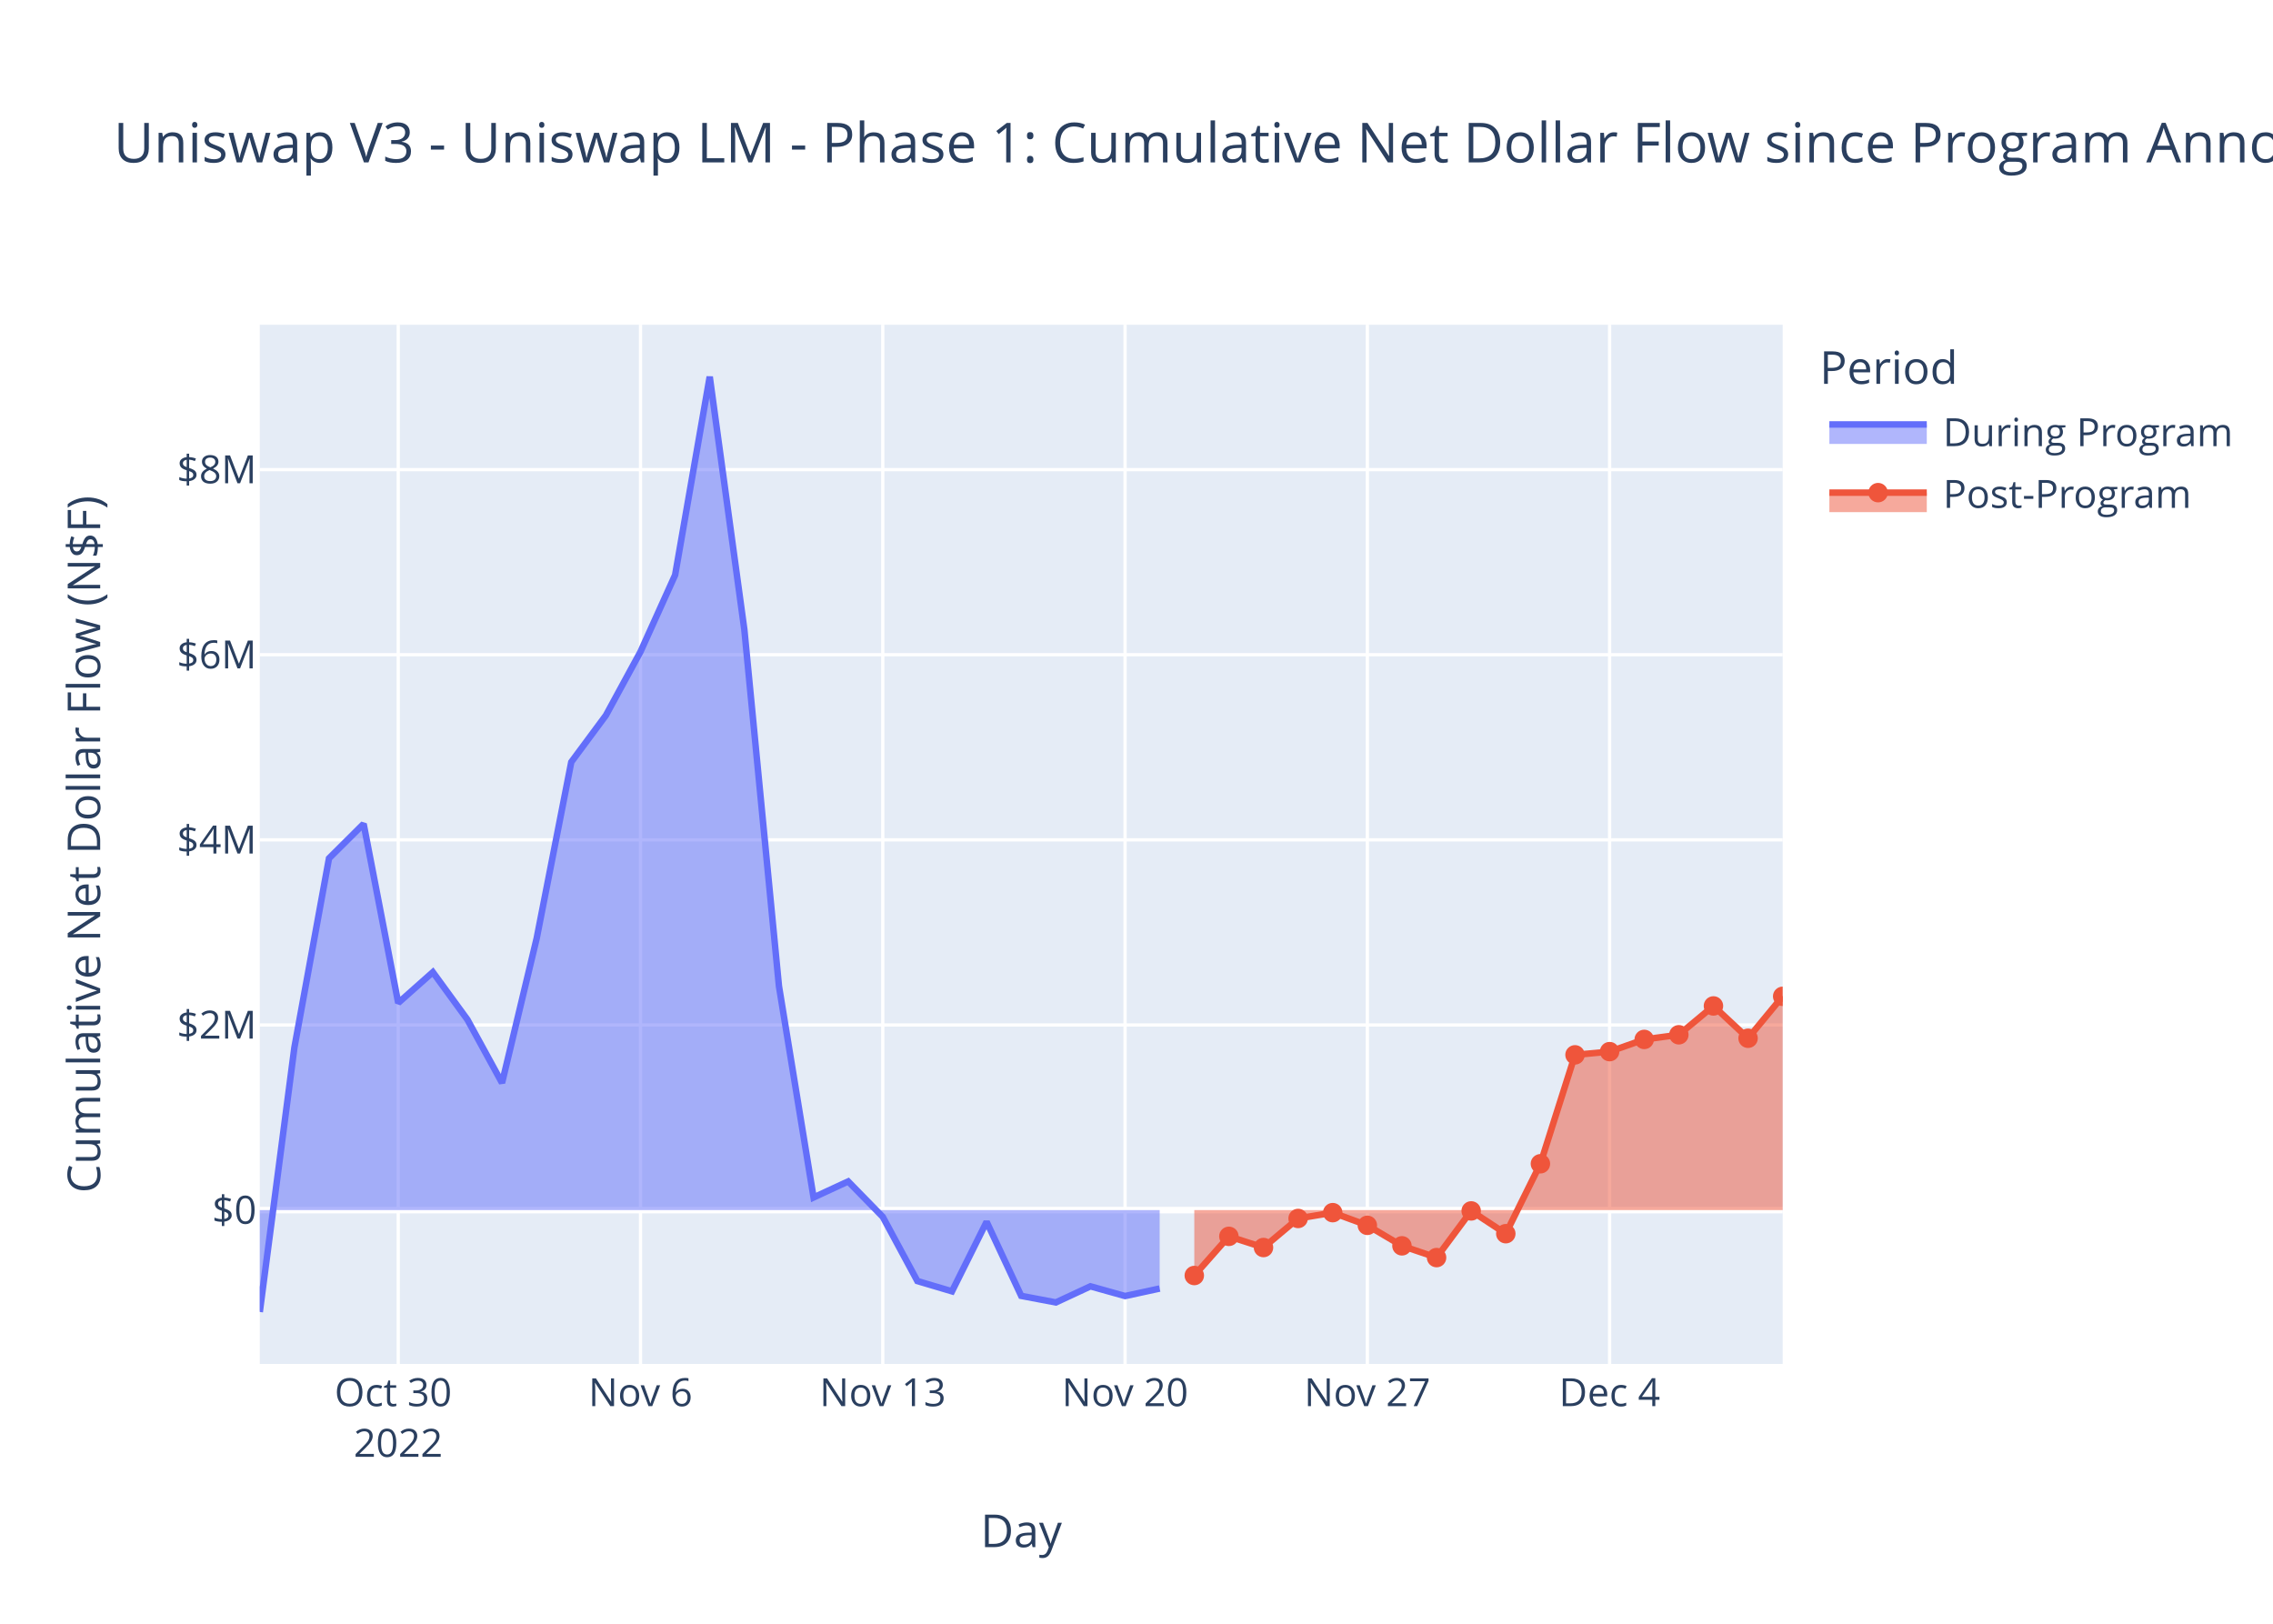
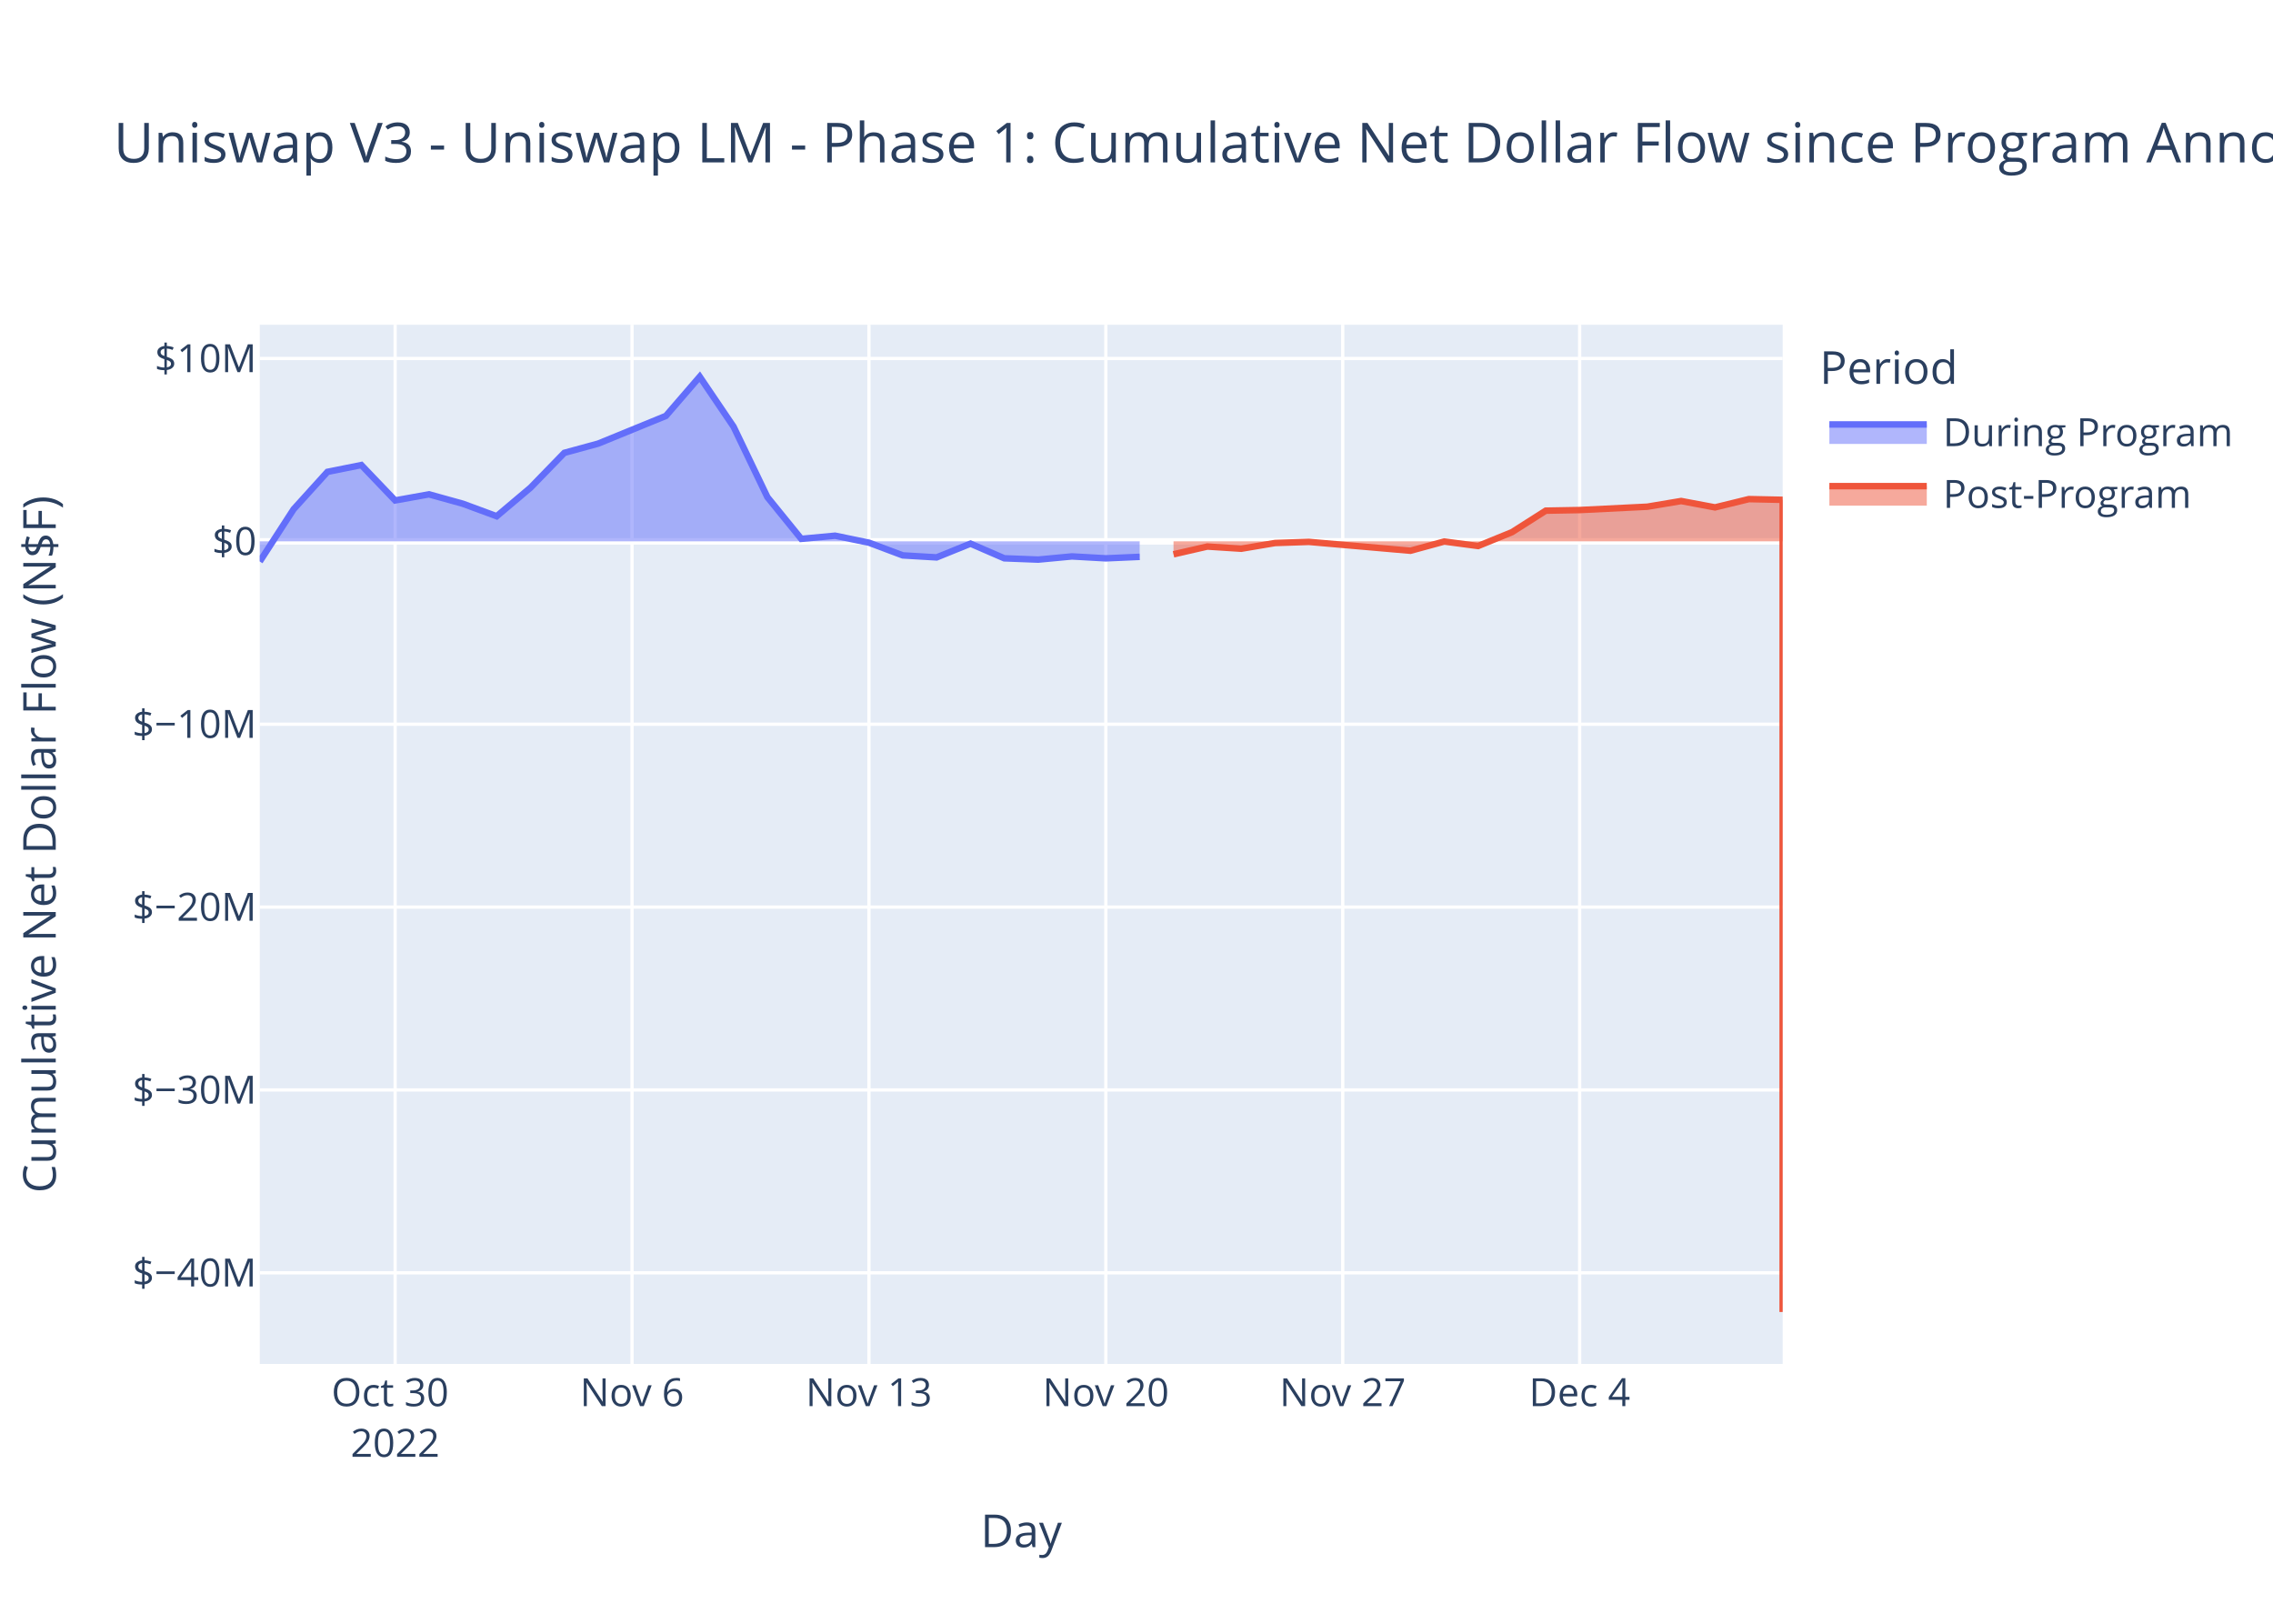
<svg xmlns="http://www.w3.org/2000/svg" class="main-svg" width="700" height="500" style="" viewBox="0 0 700 500">
  <rect x="0" y="0" width="700" height="500" style="fill: rgb(255, 255, 255); fill-opacity: 1;" />
-   <defs id="defs-eb442c">
+   <defs id="defs-b2402b">
    <g class="clips">
-       <clipPath id="clipeb442cxyplot" class="plotclip">
+       <clipPath id="clipb2402bxyplot" class="plotclip">
        <rect width="469" height="320" />
      </clipPath>
-       <clipPath class="axesclip" id="clipeb442cx">
+       <clipPath class="axesclip" id="clipb2402bx">
        <rect x="80" y="0" width="469" height="500" />
      </clipPath>
-       <clipPath class="axesclip" id="clipeb442cy">
+       <clipPath class="axesclip" id="clipb2402by">
        <rect x="0" y="100" width="700" height="320" />
      </clipPath>
-       <clipPath class="axesclip" id="clipeb442cxy">
+       <clipPath class="axesclip" id="clipb2402bxy">
        <rect x="80" y="100" width="469" height="320" />
      </clipPath>
    </g>
    <g class="gradients" />
    <g class="patterns" />
  </defs>
  <g class="bglayer">
    <rect class="bg" x="80" y="100" width="469" height="320" style="fill: rgb(229, 236, 246); fill-opacity: 1; stroke-width: 0;" />
  </g>
  <g class="layer-below">
    <g class="imagelayer" />
    <g class="shapelayer" />
  </g>
  <g class="cartesianlayer">
    <g class="subplot xy">
      <g class="layer-subplot">
        <g class="shapelayer" />
        <g class="imagelayer" />
      </g>
      <g class="minor-gridlayer">
        <g class="x" />
        <g class="y" />
      </g>
      <g class="gridlayer">
        <g class="x">
-           <path class="xgrid crisp" transform="translate(122.64,0)" d="M0,100v320" style="stroke: rgb(255, 255, 255); stroke-opacity: 1; stroke-width: 1px;" />
-           <path class="xgrid crisp" transform="translate(197.25,0)" d="M0,100v320" style="stroke: rgb(255, 255, 255); stroke-opacity: 1; stroke-width: 1px;" />
-           <path class="xgrid crisp" transform="translate(271.86,0)" d="M0,100v320" style="stroke: rgb(255, 255, 255); stroke-opacity: 1; stroke-width: 1px;" />
-           <path class="xgrid crisp" transform="translate(346.48,0)" d="M0,100v320" style="stroke: rgb(255, 255, 255); stroke-opacity: 1; stroke-width: 1px;" />
-           <path class="xgrid crisp" transform="translate(421.09,0)" d="M0,100v320" style="stroke: rgb(255, 255, 255); stroke-opacity: 1; stroke-width: 1px;" />
-           <path class="xgrid crisp" transform="translate(495.7,0)" d="M0,100v320" style="stroke: rgb(255, 255, 255); stroke-opacity: 1; stroke-width: 1px;" />
+           <path class="xgrid crisp" transform="translate(121.69,0)" d="M0,100v320" style="stroke: rgb(255, 255, 255); stroke-opacity: 1; stroke-width: 1px;" />
+           <path class="xgrid crisp" transform="translate(194.64,0)" d="M0,100v320" style="stroke: rgb(255, 255, 255); stroke-opacity: 1; stroke-width: 1px;" />
+           <path class="xgrid crisp" transform="translate(267.6,0)" d="M0,100v320" style="stroke: rgb(255, 255, 255); stroke-opacity: 1; stroke-width: 1px;" />
+           <path class="xgrid crisp" transform="translate(340.56,0)" d="M0,100v320" style="stroke: rgb(255, 255, 255); stroke-opacity: 1; stroke-width: 1px;" />
+           <path class="xgrid crisp" transform="translate(413.51,0)" d="M0,100v320" style="stroke: rgb(255, 255, 255); stroke-opacity: 1; stroke-width: 1px;" />
+           <path class="xgrid crisp" transform="translate(486.47,0)" d="M0,100v320" style="stroke: rgb(255, 255, 255); stroke-opacity: 1; stroke-width: 1px;" />
        </g>
        <g class="y">
-           <path class="ygrid crisp" transform="translate(0,315.62)" d="M80,0h469" style="stroke: rgb(255, 255, 255); stroke-opacity: 1; stroke-width: 1px;" />
-           <path class="ygrid crisp" transform="translate(0,258.62)" d="M80,0h469" style="stroke: rgb(255, 255, 255); stroke-opacity: 1; stroke-width: 1px;" />
-           <path class="ygrid crisp" transform="translate(0,201.61)" d="M80,0h469" style="stroke: rgb(255, 255, 255); stroke-opacity: 1; stroke-width: 1px;" />
-           <path class="ygrid crisp" transform="translate(0,144.61)" d="M80,0h469" style="stroke: rgb(255, 255, 255); stroke-opacity: 1; stroke-width: 1px;" />
+           <path class="ygrid crisp" transform="translate(0,391.94)" d="M80,0h469" style="stroke: rgb(255, 255, 255); stroke-opacity: 1; stroke-width: 1px;" />
+           <path class="ygrid crisp" transform="translate(0,335.63)" d="M80,0h469" style="stroke: rgb(255, 255, 255); stroke-opacity: 1; stroke-width: 1px;" />
+           <path class="ygrid crisp" transform="translate(0,279.32)" d="M80,0h469" style="stroke: rgb(255, 255, 255); stroke-opacity: 1; stroke-width: 1px;" />
+           <path class="ygrid crisp" transform="translate(0,223.01)" d="M80,0h469" style="stroke: rgb(255, 255, 255); stroke-opacity: 1; stroke-width: 1px;" />
+           <path class="ygrid crisp" transform="translate(0,110.39)" d="M80,0h469" style="stroke: rgb(255, 255, 255); stroke-opacity: 1; stroke-width: 1px;" />
        </g>
      </g>
      <g class="zerolinelayer">
-         <path class="yzl zl crisp" transform="translate(0,372.63)" d="M80,0h469" style="stroke: rgb(255, 255, 255); stroke-opacity: 1; stroke-width: 2px;" />
+         <path class="yzl zl crisp" transform="translate(0,166.7)" d="M80,0h469" style="stroke: rgb(255, 255, 255); stroke-opacity: 1; stroke-width: 2px;" />
      </g>
      <path class="xlines-below" />
      <path class="ylines-below" />
      <g class="overlines-below" />
      <g class="xaxislayer-below" />
      <g class="yaxislayer-below" />
      <g class="overaxes-below" />
-       <g class="plot" transform="translate(80,100)" clip-path="url(#clipeb442cxyplot)">
+       <g class="plot" transform="translate(80,100)" clip-path="url(#clipb2402bxyplot)">
        <g class="scatterlayer mlayer">
-           <g class="trace scatter trace428c01" style="stroke-miterlimit: 2;">
+           <g class="trace scatter trace356fa5" style="stroke-miterlimit: 2;">
            <g class="fills">
              <g>
-                 <path class="js-fill" d="M277.14,272.63L0,272.63L0,304L10.66,222.58L21.32,164.31L31.98,153.7L42.64,208.83L53.3,199.36L63.95,213.97L74.61,233.46L85.27,188.97L95.93,134.66L106.59,120.28L117.25,100.68L127.91,77.07L138.57,16L149.23,93.89L159.89,203.67L170.55,268.73L181.2,263.8L191.86,274.71L202.52,294.48L213.18,297.64L223.84,276.23L234.5,299.04L245.16,301.06L255.82,296.1L266.48,299.09L277.14,296.78" style="fill: rgb(99, 110, 250); fill-opacity: 0.5; stroke-width: 0;" />
+                 <path class="js-fill" d="M270.98,66.7L0,66.7L0,72.9L10.42,56.81L20.84,45.3L31.27,43.2L41.69,54.1L52.11,52.22L62.53,55.11L72.96,58.96L83.38,50.17L93.8,39.44L104.22,36.6L125.07,28.07L135.49,16L145.91,31.39L156.33,53.08L166.76,65.93L177.18,64.96L187.6,67.11L198.02,71.02L208.44,71.64L218.87,67.41L229.29,71.92L239.71,72.32L250.13,71.34L260.56,71.93L270.98,71.47" style="fill: rgb(99, 110, 250); fill-opacity: 0.5; stroke-width: 0;" />
              </g>
            </g>
            <g class="errorbars" />
            <g class="lines">
-               <path class="js-line" d="M0,304L10.66,222.58L21.32,164.31L31.98,153.7L42.64,208.83L53.3,199.36L63.95,213.97L74.61,233.46L85.27,188.97L95.93,134.66L106.59,120.28L117.25,100.68L127.91,77.07L138.57,16L149.23,93.89L159.89,203.67L170.55,268.73L181.2,263.8L191.86,274.71L202.52,294.48L213.18,297.64L223.84,276.23L234.5,299.04L245.16,301.06L255.82,296.1L266.48,299.09L277.14,296.78" style="vector-effect: non-scaling-stroke; fill: none; stroke: rgb(99, 110, 250); stroke-opacity: 1; stroke-width: 2px; opacity: 1;" />
+               <path class="js-line" d="M0,72.9L10.42,56.81L20.84,45.3L31.27,43.2L41.69,54.1L52.11,52.22L62.53,55.11L72.96,58.96L83.38,50.17L93.8,39.44L104.22,36.6L125.07,28.07L135.49,16L145.91,31.39L156.33,53.08L166.76,65.93L177.18,64.96L187.6,67.11L198.02,71.02L208.44,71.64L218.87,67.41L229.29,71.92L239.71,72.32L250.13,71.34L260.56,71.93L270.98,71.47" style="vector-effect: non-scaling-stroke; fill: none; stroke: rgb(99, 110, 250); stroke-opacity: 1; stroke-width: 2px; opacity: 1;" />
            </g>
            <g class="points" />
            <g class="text" />
          </g>
-           <g class="trace scatter tracedb01e2" style="stroke-miterlimit: 2;">
+           <g class="trace scatter trace1affa4" style="stroke-miterlimit: 2;">
            <g class="fills">
              <g>
-                 <path class="js-fill" d="M469,272.63L287.8,272.63L287.8,292.77L298.45,280.71L309.11,284.15L319.77,275.2L330.43,273.41L341.09,277.32L351.75,283.63L362.41,287.25L373.07,272.88L383.73,279.89L394.39,258.36L405.05,224.82L415.7,223.83L426.36,220.07L437.02,218.64L447.68,209.76L458.34,219.71L469,206.8" style="fill: rgb(239, 85, 59); fill-opacity: 0.5; stroke-width: 0;" />
+                 <path class="js-fill" d="M469,66.7L281.4,66.7L281.4,70.68L291.82,68.3L302.24,68.97L312.67,67.21L323.09,66.86L354.36,69.59L364.78,66.75L375.2,68.13L385.62,63.88L396.04,57.25L406.47,57.06L427.31,56.03L437.73,54.28L448.16,56.24L458.58,53.69L469,53.91L469,304" style="fill: rgb(239, 85, 59); fill-opacity: 0.5; stroke-width: 0;" />
              </g>
            </g>
            <g class="errorbars" />
            <g class="lines">
-               <path class="js-line" d="M287.8,292.77L298.45,280.71L309.11,284.15L319.77,275.2L330.43,273.41L341.09,277.32L351.75,283.63L362.41,287.25L373.07,272.88L383.73,279.89L394.39,258.36L405.05,224.82L415.7,223.83L426.36,220.07L437.02,218.64L447.68,209.76L458.34,219.71L469,206.8" style="vector-effect: non-scaling-stroke; fill: none; stroke: rgb(239, 85, 59); stroke-opacity: 1; stroke-width: 2px; opacity: 1;" />
-             </g>
-             <g class="points">
-               <path class="point" transform="translate(287.8,292.77)" d="M3,0A3,3 0 1,1 0,-3A3,3 0 0,1 3,0Z" style="opacity: 1; stroke-width: 0px; fill: rgb(239, 85, 59); fill-opacity: 1;" />
-               <path class="point" transform="translate(298.45,280.71)" d="M3,0A3,3 0 1,1 0,-3A3,3 0 0,1 3,0Z" style="opacity: 1; stroke-width: 0px; fill: rgb(239, 85, 59); fill-opacity: 1;" />
-               <path class="point" transform="translate(309.11,284.15)" d="M3,0A3,3 0 1,1 0,-3A3,3 0 0,1 3,0Z" style="opacity: 1; stroke-width: 0px; fill: rgb(239, 85, 59); fill-opacity: 1;" />
-               <path class="point" transform="translate(319.77,275.2)" d="M3,0A3,3 0 1,1 0,-3A3,3 0 0,1 3,0Z" style="opacity: 1; stroke-width: 0px; fill: rgb(239, 85, 59); fill-opacity: 1;" />
-               <path class="point" transform="translate(330.43,273.41)" d="M3,0A3,3 0 1,1 0,-3A3,3 0 0,1 3,0Z" style="opacity: 1; stroke-width: 0px; fill: rgb(239, 85, 59); fill-opacity: 1;" />
-               <path class="point" transform="translate(341.09,277.32)" d="M3,0A3,3 0 1,1 0,-3A3,3 0 0,1 3,0Z" style="opacity: 1; stroke-width: 0px; fill: rgb(239, 85, 59); fill-opacity: 1;" />
-               <path class="point" transform="translate(351.75,283.63)" d="M3,0A3,3 0 1,1 0,-3A3,3 0 0,1 3,0Z" style="opacity: 1; stroke-width: 0px; fill: rgb(239, 85, 59); fill-opacity: 1;" />
-               <path class="point" transform="translate(362.41,287.25)" d="M3,0A3,3 0 1,1 0,-3A3,3 0 0,1 3,0Z" style="opacity: 1; stroke-width: 0px; fill: rgb(239, 85, 59); fill-opacity: 1;" />
-               <path class="point" transform="translate(373.07,272.88)" d="M3,0A3,3 0 1,1 0,-3A3,3 0 0,1 3,0Z" style="opacity: 1; stroke-width: 0px; fill: rgb(239, 85, 59); fill-opacity: 1;" />
-               <path class="point" transform="translate(383.73,279.89)" d="M3,0A3,3 0 1,1 0,-3A3,3 0 0,1 3,0Z" style="opacity: 1; stroke-width: 0px; fill: rgb(239, 85, 59); fill-opacity: 1;" />
-               <path class="point" transform="translate(394.39,258.36)" d="M3,0A3,3 0 1,1 0,-3A3,3 0 0,1 3,0Z" style="opacity: 1; stroke-width: 0px; fill: rgb(239, 85, 59); fill-opacity: 1;" />
-               <path class="point" transform="translate(405.05,224.82)" d="M3,0A3,3 0 1,1 0,-3A3,3 0 0,1 3,0Z" style="opacity: 1; stroke-width: 0px; fill: rgb(239, 85, 59); fill-opacity: 1;" />
-               <path class="point" transform="translate(415.7,223.83)" d="M3,0A3,3 0 1,1 0,-3A3,3 0 0,1 3,0Z" style="opacity: 1; stroke-width: 0px; fill: rgb(239, 85, 59); fill-opacity: 1;" />
-               <path class="point" transform="translate(426.36,220.07)" d="M3,0A3,3 0 1,1 0,-3A3,3 0 0,1 3,0Z" style="opacity: 1; stroke-width: 0px; fill: rgb(239, 85, 59); fill-opacity: 1;" />
-               <path class="point" transform="translate(437.02,218.64)" d="M3,0A3,3 0 1,1 0,-3A3,3 0 0,1 3,0Z" style="opacity: 1; stroke-width: 0px; fill: rgb(239, 85, 59); fill-opacity: 1;" />
-               <path class="point" transform="translate(447.68,209.76)" d="M3,0A3,3 0 1,1 0,-3A3,3 0 0,1 3,0Z" style="opacity: 1; stroke-width: 0px; fill: rgb(239, 85, 59); fill-opacity: 1;" />
-               <path class="point" transform="translate(458.34,219.71)" d="M3,0A3,3 0 1,1 0,-3A3,3 0 0,1 3,0Z" style="opacity: 1; stroke-width: 0px; fill: rgb(239, 85, 59); fill-opacity: 1;" />
-               <path class="point" transform="translate(469,206.8)" d="M3,0A3,3 0 1,1 0,-3A3,3 0 0,1 3,0Z" style="opacity: 1; stroke-width: 0px; fill: rgb(239, 85, 59); fill-opacity: 1;" />
-             </g>
+               <path class="js-line" d="M281.4,70.68L291.82,68.3L302.24,68.97L312.67,67.21L323.09,66.86L354.36,69.59L364.78,66.75L375.2,68.13L385.62,63.88L396.04,57.25L406.47,57.06L427.31,56.03L437.73,54.28L448.16,56.24L458.58,53.69L469,53.91L469,304" style="vector-effect: non-scaling-stroke; fill: none; stroke: rgb(239, 85, 59); stroke-opacity: 1; stroke-width: 2px; opacity: 1;" />
+             </g>
+             <g class="points" />
            <g class="text" />
          </g>
        </g>
      </g>
      <g class="overplot" />
      <path class="xlines-above crisp" d="M0,0" style="fill: none;" />
      <path class="ylines-above crisp" d="M0,0" style="fill: none;" />
      <g class="overlines-above" />
      <g class="xaxislayer-above">
        <g class="xtick">
-           <text text-anchor="middle" x="0" y="433" transform="translate(122.64,0)" style="font-family: 'Open Sans', verdana, arial, sans-serif; font-size: 12px; fill: rgb(42, 63, 95); fill-opacity: 1; white-space: pre; opacity: 1;">
+           <text text-anchor="middle" x="0" y="433" transform="translate(121.69,0)" style="font-family: 'Open Sans', verdana, arial, sans-serif; font-size: 12px; fill: rgb(42, 63, 95); fill-opacity: 1; white-space: pre; opacity: 1;">
            <tspan class="line" dy="0em" x="0" y="433">Oct 30</tspan>
            <tspan class="line" dy="1.3em" x="0" y="433">2022</tspan>
          </text>
        </g>
        <g class="xtick">
-           <text text-anchor="middle" x="0" y="433" style="font-family: 'Open Sans', verdana, arial, sans-serif; font-size: 12px; fill: rgb(42, 63, 95); fill-opacity: 1; white-space: pre; opacity: 1;" transform="translate(197.25,0)">Nov 6</text>
-         </g>
-         <g class="xtick">
-           <text text-anchor="middle" x="0" y="433" style="font-family: 'Open Sans', verdana, arial, sans-serif; font-size: 12px; fill: rgb(42, 63, 95); fill-opacity: 1; white-space: pre; opacity: 1;" transform="translate(271.86,0)">Nov 13</text>
-         </g>
-         <g class="xtick">
-           <text text-anchor="middle" x="0" y="433" style="font-family: 'Open Sans', verdana, arial, sans-serif; font-size: 12px; fill: rgb(42, 63, 95); fill-opacity: 1; white-space: pre; opacity: 1;" transform="translate(346.48,0)">Nov 20</text>
-         </g>
-         <g class="xtick">
-           <text text-anchor="middle" x="0" y="433" style="font-family: 'Open Sans', verdana, arial, sans-serif; font-size: 12px; fill: rgb(42, 63, 95); fill-opacity: 1; white-space: pre; opacity: 1;" transform="translate(421.09,0)">Nov 27</text>
-         </g>
-         <g class="xtick">
-           <text text-anchor="middle" x="0" y="433" style="font-family: 'Open Sans', verdana, arial, sans-serif; font-size: 12px; fill: rgb(42, 63, 95); fill-opacity: 1; white-space: pre; opacity: 1;" transform="translate(495.7,0)">Dec 4</text>
+           <text text-anchor="middle" x="0" y="433" style="font-family: 'Open Sans', verdana, arial, sans-serif; font-size: 12px; fill: rgb(42, 63, 95); fill-opacity: 1; white-space: pre; opacity: 1;" transform="translate(194.64,0)">Nov 6</text>
+         </g>
+         <g class="xtick">
+           <text text-anchor="middle" x="0" y="433" style="font-family: 'Open Sans', verdana, arial, sans-serif; font-size: 12px; fill: rgb(42, 63, 95); fill-opacity: 1; white-space: pre; opacity: 1;" transform="translate(267.6,0)">Nov 13</text>
+         </g>
+         <g class="xtick">
+           <text text-anchor="middle" x="0" y="433" style="font-family: 'Open Sans', verdana, arial, sans-serif; font-size: 12px; fill: rgb(42, 63, 95); fill-opacity: 1; white-space: pre; opacity: 1;" transform="translate(340.56,0)">Nov 20</text>
+         </g>
+         <g class="xtick">
+           <text text-anchor="middle" x="0" y="433" style="font-family: 'Open Sans', verdana, arial, sans-serif; font-size: 12px; fill: rgb(42, 63, 95); fill-opacity: 1; white-space: pre; opacity: 1;" transform="translate(413.51,0)">Nov 27</text>
+         </g>
+         <g class="xtick">
+           <text text-anchor="middle" x="0" y="433" style="font-family: 'Open Sans', verdana, arial, sans-serif; font-size: 12px; fill: rgb(42, 63, 95); fill-opacity: 1; white-space: pre; opacity: 1;" transform="translate(486.47,0)">Dec 4</text>
        </g>
      </g>
      <g class="yaxislayer-above">
        <g class="ytick">
-           <text text-anchor="end" x="79" y="4.2" transform="translate(0,372.63)" style="font-family: 'Open Sans', verdana, arial, sans-serif; font-size: 12px; fill: rgb(42, 63, 95); fill-opacity: 1; white-space: pre; opacity: 1;">$0</text>
-         </g>
-         <g class="ytick">
-           <text text-anchor="end" x="79" y="4.2" style="font-family: 'Open Sans', verdana, arial, sans-serif; font-size: 12px; fill: rgb(42, 63, 95); fill-opacity: 1; white-space: pre; opacity: 1;" transform="translate(0,315.62)">$2M</text>
-         </g>
-         <g class="ytick">
-           <text text-anchor="end" x="79" y="4.2" style="font-family: 'Open Sans', verdana, arial, sans-serif; font-size: 12px; fill: rgb(42, 63, 95); fill-opacity: 1; white-space: pre; opacity: 1;" transform="translate(0,258.62)">$4M</text>
-         </g>
-         <g class="ytick">
-           <text text-anchor="end" x="79" y="4.2" style="font-family: 'Open Sans', verdana, arial, sans-serif; font-size: 12px; fill: rgb(42, 63, 95); fill-opacity: 1; white-space: pre; opacity: 1;" transform="translate(0,201.61)">$6M</text>
-         </g>
-         <g class="ytick">
-           <text text-anchor="end" x="79" y="4.2" style="font-family: 'Open Sans', verdana, arial, sans-serif; font-size: 12px; fill: rgb(42, 63, 95); fill-opacity: 1; white-space: pre; opacity: 1;" transform="translate(0,144.61)">$8M</text>
+           <text text-anchor="end" x="79" y="4.2" transform="translate(0,391.94)" style="font-family: 'Open Sans', verdana, arial, sans-serif; font-size: 12px; fill: rgb(42, 63, 95); fill-opacity: 1; white-space: pre; opacity: 1;">$−40M</text>
+         </g>
+         <g class="ytick">
+           <text text-anchor="end" x="79" y="4.2" style="font-family: 'Open Sans', verdana, arial, sans-serif; font-size: 12px; fill: rgb(42, 63, 95); fill-opacity: 1; white-space: pre; opacity: 1;" transform="translate(0,335.63)">$−30M</text>
+         </g>
+         <g class="ytick">
+           <text text-anchor="end" x="79" y="4.2" style="font-family: 'Open Sans', verdana, arial, sans-serif; font-size: 12px; fill: rgb(42, 63, 95); fill-opacity: 1; white-space: pre; opacity: 1;" transform="translate(0,279.32)">$−20M</text>
+         </g>
+         <g class="ytick">
+           <text text-anchor="end" x="79" y="4.2" style="font-family: 'Open Sans', verdana, arial, sans-serif; font-size: 12px; fill: rgb(42, 63, 95); fill-opacity: 1; white-space: pre; opacity: 1;" transform="translate(0,223.01)">$−10M</text>
+         </g>
+         <g class="ytick">
+           <text text-anchor="end" x="79" y="4.2" style="font-family: 'Open Sans', verdana, arial, sans-serif; font-size: 12px; fill: rgb(42, 63, 95); fill-opacity: 1; white-space: pre; opacity: 1;" transform="translate(0,166.7)">$0</text>
+         </g>
+         <g class="ytick">
+           <text text-anchor="end" x="79" y="4.2" style="font-family: 'Open Sans', verdana, arial, sans-serif; font-size: 12px; fill: rgb(42, 63, 95); fill-opacity: 1; white-space: pre; opacity: 1;" transform="translate(0,110.39)">$10M</text>
        </g>
      </g>
      <g class="overaxes-above" />
    </g>
  </g>
  <g class="polarlayer" />
  <g class="smithlayer" />
  <g class="ternarylayer" />
  <g class="geolayer" />
  <g class="funnelarealayer" />
  <g class="pielayer" />
  <g class="iciclelayer" />
  <g class="treemaplayer" />
  <g class="sunburstlayer" />
  <g class="glimages" />
-   <defs id="topdefs-eb442c">
+   <defs id="topdefs-b2402b">
    <g class="clips" />
-     <clipPath id="legendeb442c">
+     <clipPath id="legendb2402b">
      <rect width="130" height="67" x="0" y="0" />
    </clipPath>
  </defs>
  <g class="layer-above">
    <g class="imagelayer" />
    <g class="shapelayer" />
  </g>
  <g class="infolayer">
    <g class="legend" pointer-events="all" transform="translate(558.38,100)">
      <rect class="bg" shape-rendering="crispEdges" width="130" height="67" x="0" y="0" style="stroke: rgb(68, 68, 68); stroke-opacity: 1; fill: rgb(255, 255, 255); fill-opacity: 1; stroke-width: 0px;" />
-       <g class="scrollbox" transform="" clip-path="url(#legendeb442c)">
+       <g class="scrollbox" transform="" clip-path="url(#legendb2402b)">
        <text class="legendtitletext" text-anchor="start" x="2" y="18.2" style="font-family: 'Open Sans', verdana, arial, sans-serif; font-size: 14px; fill: rgb(42, 63, 95); fill-opacity: 1; white-space: pre;">Period</text>
        <g class="groups">
          <g class="traces" transform="translate(0,32.7)" style="opacity: 1;">
            <text class="legendtext" text-anchor="start" x="40" y="4.68" style="font-family: 'Open Sans', verdana, arial, sans-serif; font-size: 12px; fill: rgb(42, 63, 95); fill-opacity: 1; white-space: pre;">During Program</text>
            <g class="layers">
              <g class="legendfill">
                <path class="js-fill" d="M5,-2h30v6h-30z" style="stroke-width: 0; fill: rgb(99, 110, 250); fill-opacity: 0.5;" />
              </g>
              <g class="legendlines">
                <path class="js-line" d="M5,-2h30" style="fill: none; stroke: rgb(99, 110, 250); stroke-opacity: 1; stroke-width: 2px;" />
              </g>
              <g class="legendsymbols">
                <g class="legendpoints" />
              </g>
            </g>
            <rect class="legendtoggle" x="0" y="-9.5" width="124.703" height="19" style="fill: rgb(0, 0, 0); fill-opacity: 0;" />
          </g>
          <g class="traces" transform="translate(0,51.7)" style="opacity: 1;">
            <text class="legendtext" text-anchor="start" x="40" y="4.68" style="font-family: 'Open Sans', verdana, arial, sans-serif; font-size: 12px; fill: rgb(42, 63, 95); fill-opacity: 1; white-space: pre;">Post-Program</text>
            <g class="layers">
              <g class="legendfill">
-                 <path class="js-fill" d="M5,0h30v6h-30z" style="stroke-width: 0; fill: rgb(239, 85, 59); fill-opacity: 0.5;" />
+                 <path class="js-fill" d="M5,-2h30v6h-30z" style="stroke-width: 0; fill: rgb(239, 85, 59); fill-opacity: 0.5;" />
              </g>
              <g class="legendlines">
-                 <path class="js-line" d="M5,0h30" style="fill: none; stroke: rgb(239, 85, 59); stroke-opacity: 1; stroke-width: 2px;" />
+                 <path class="js-line" d="M5,-2h30" style="fill: none; stroke: rgb(239, 85, 59); stroke-opacity: 1; stroke-width: 2px;" />
              </g>
              <g class="legendsymbols">
-                 <g class="legendpoints">
-                   <path class="scatterpts" transform="translate(20,0)" d="M3,0A3,3 0 1,1 0,-3A3,3 0 0,1 3,0Z" style="opacity: 1; stroke-width: 0px; fill: rgb(239, 85, 59); fill-opacity: 1;" />
-                 </g>
+                 <g class="legendpoints" />
              </g>
            </g>
            <rect class="legendtoggle" x="0" y="-9.5" width="124.703" height="19" style="fill: rgb(0, 0, 0); fill-opacity: 0;" />
          </g>
        </g>
      </g>
      <rect class="scrollbar" rx="20" ry="3" width="0" height="0" x="0" y="0" style="fill: rgb(128, 139, 164); fill-opacity: 1;" />
    </g>
    <g class="g-gtitle">
      <text class="gtitle" x="35" y="50" text-anchor="start" dy="0em" style="font-family: 'Open Sans', verdana, arial, sans-serif; font-size: 17px; fill: rgb(42, 63, 95); opacity: 1; font-weight: normal; white-space: pre;">Uniswap V3 - Uniswap LM - Phase 1: Cumulative Net Dollar Flow since Program Announcement - At Last Price</text>
    </g>
    <g class="g-xtitle">
      <text class="xtitle" x="314.5" y="476.409" text-anchor="middle" style="font-family: 'Open Sans', verdana, arial, sans-serif; font-size: 14px; fill: rgb(42, 63, 95); opacity: 1; font-weight: normal; white-space: pre;">Day</text>
    </g>
    <g class="g-ytitle">
-       <text class="ytitle" transform="rotate(-90,30.85625,260)" x="30.856" y="260" text-anchor="middle" style="font-family: 'Open Sans', verdana, arial, sans-serif; font-size: 14px; fill: rgb(42, 63, 95); opacity: 1; font-weight: normal; white-space: pre;">Cumulative Net Dollar Flow (N$F)</text>
+       <text class="ytitle" transform="rotate(-90,17.16875,260)" x="17.169" y="260" text-anchor="middle" style="font-family: 'Open Sans', verdana, arial, sans-serif; font-size: 14px; fill: rgb(42, 63, 95); opacity: 1; font-weight: normal; white-space: pre;">Cumulative Net Dollar Flow (N$F)</text>
    </g>
  </g>
</svg>
